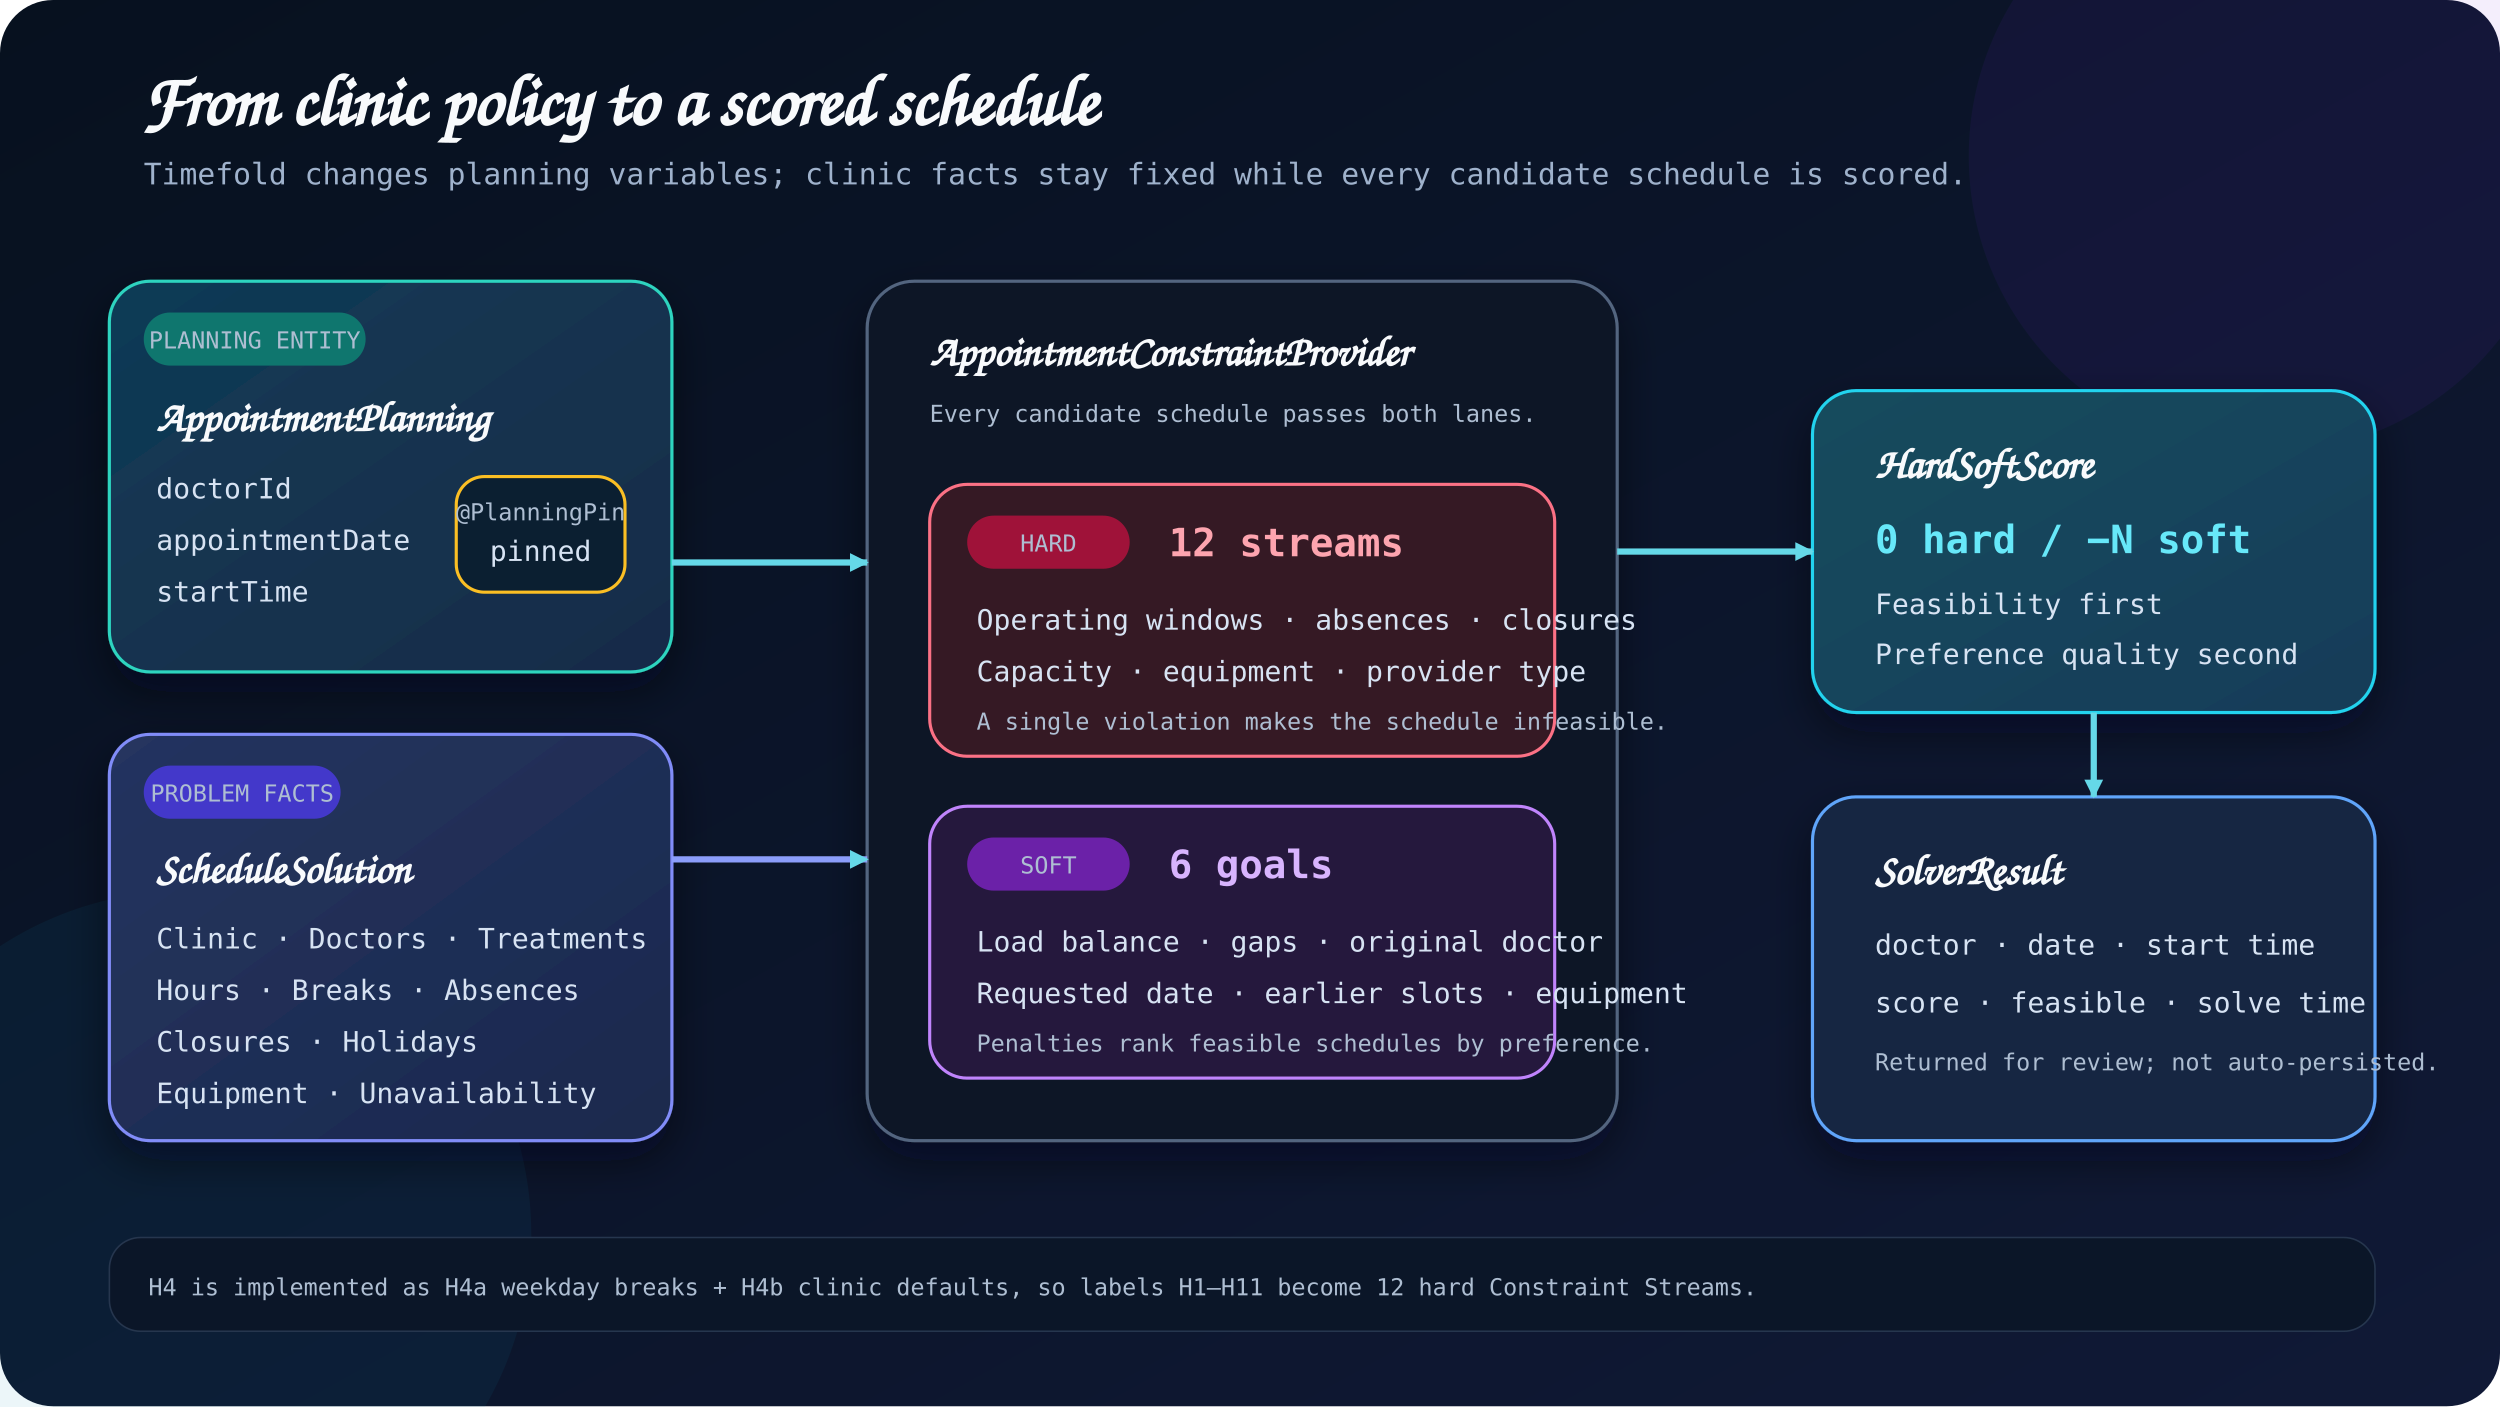
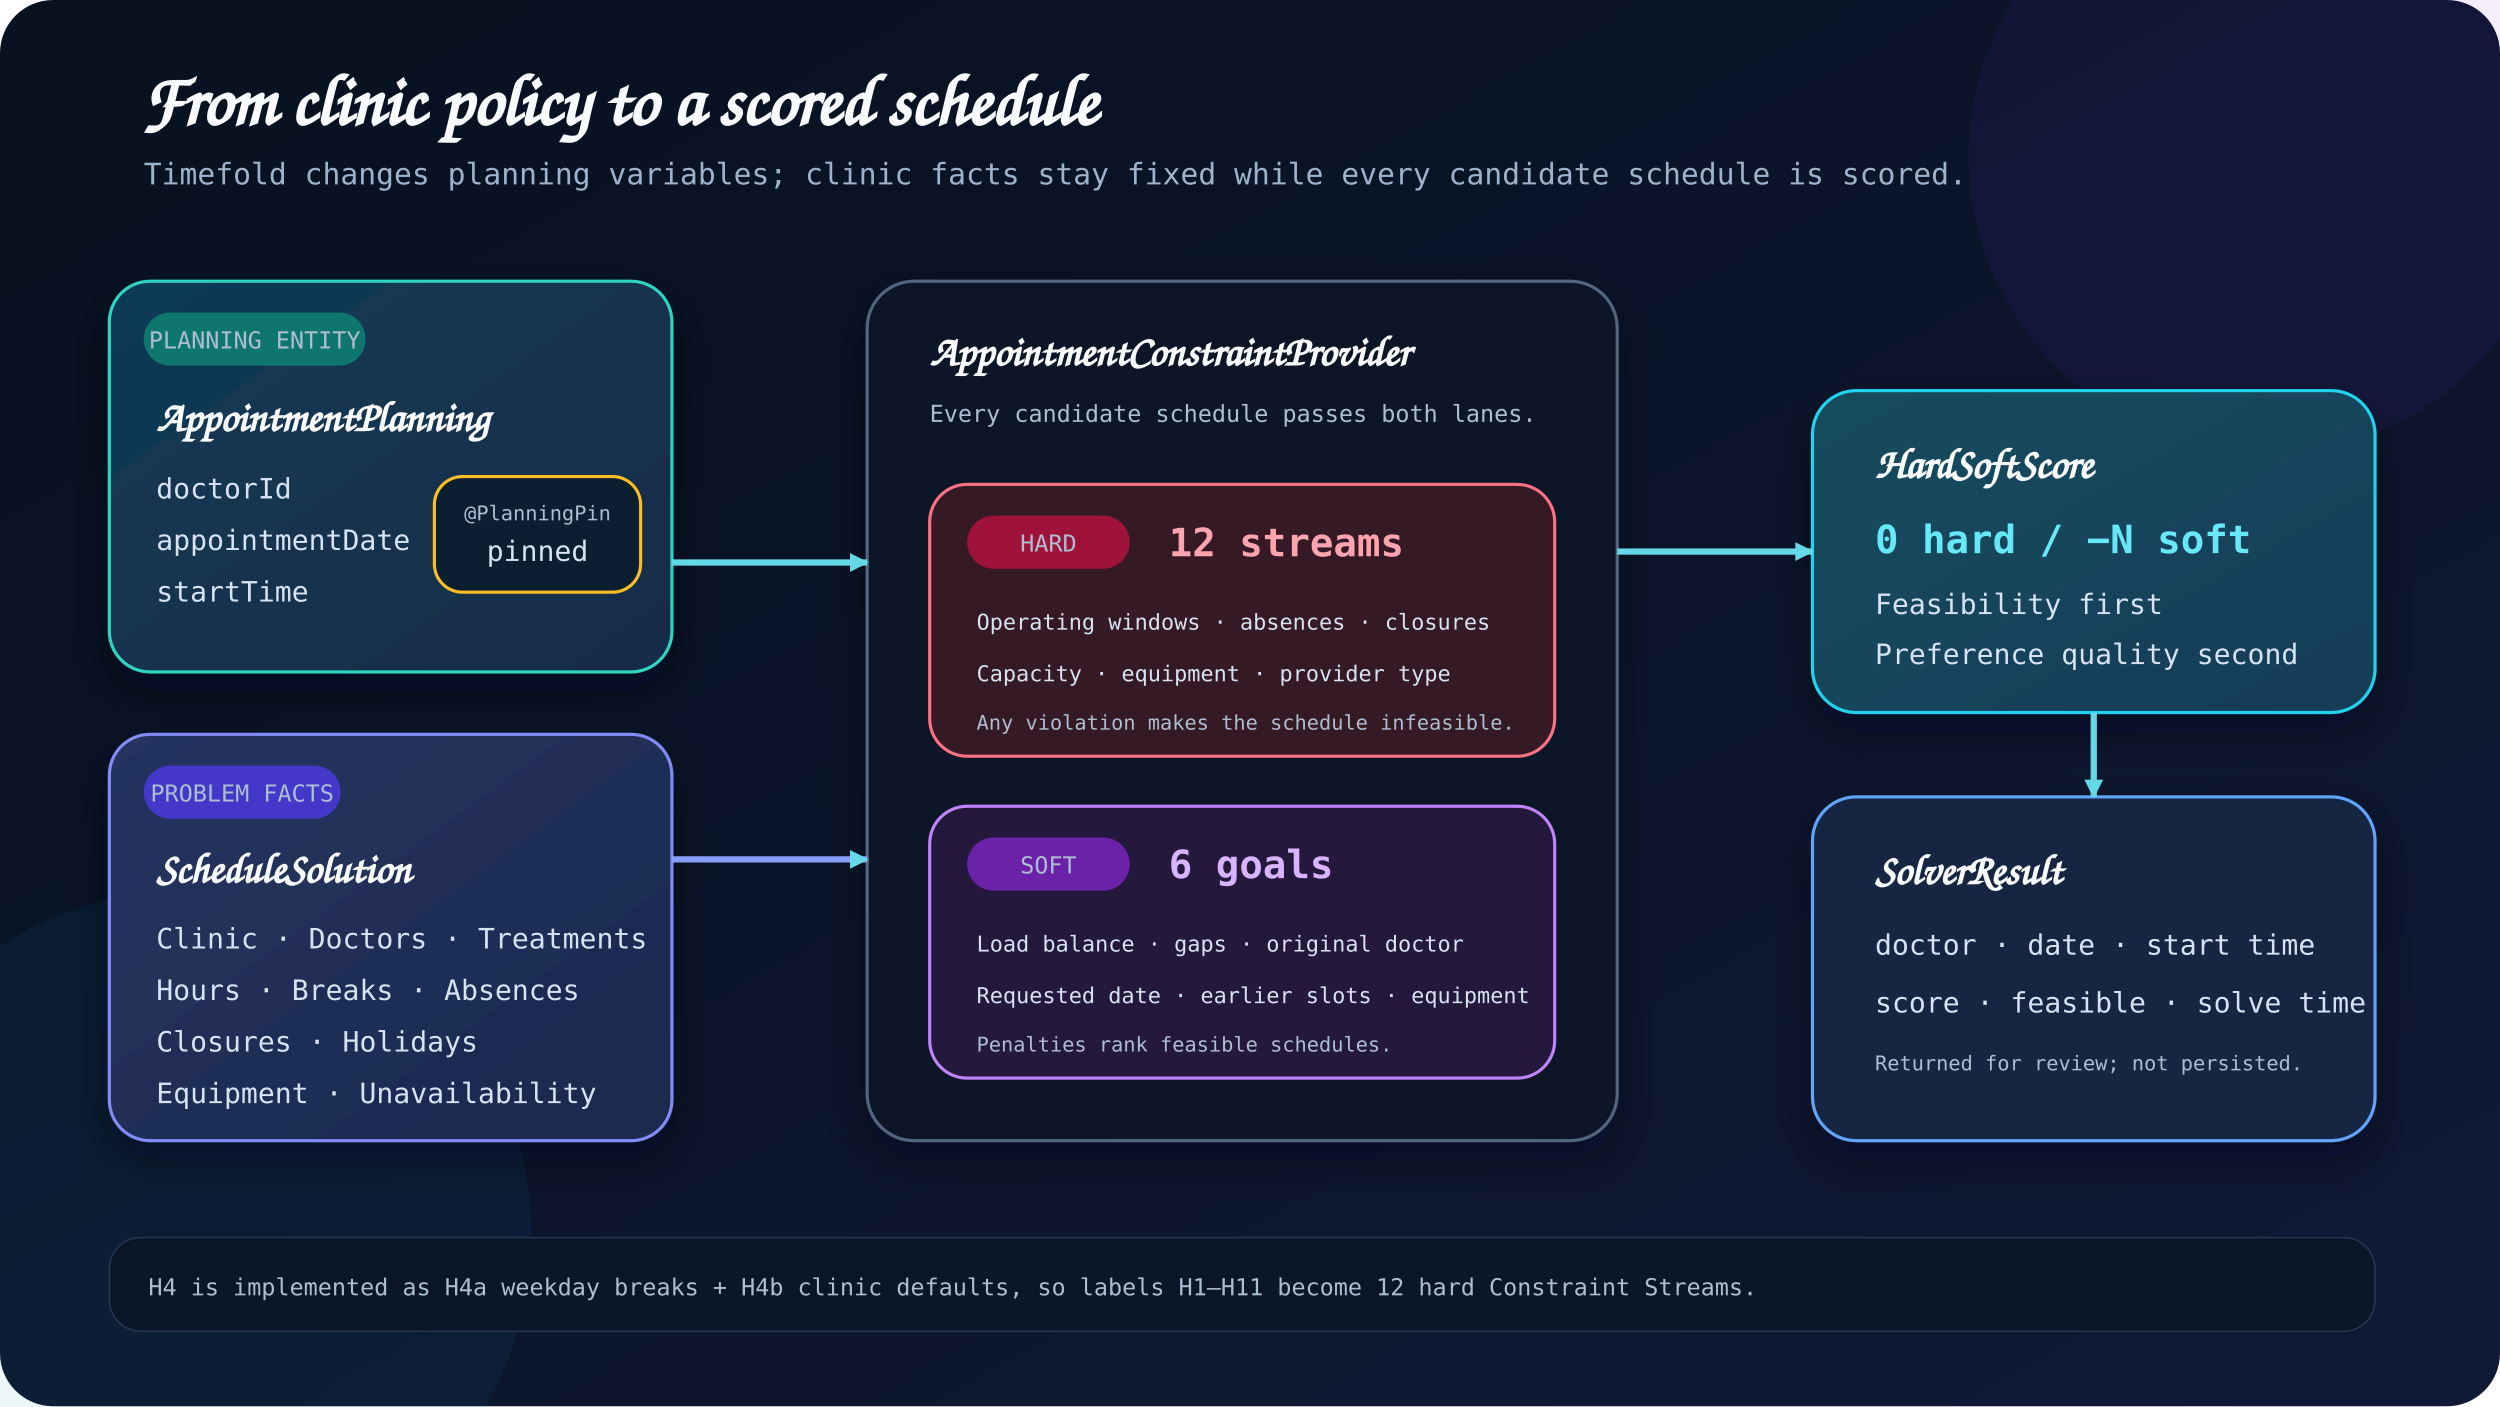
<svg xmlns="http://www.w3.org/2000/svg" width="1600" height="900" viewBox="0 0 1600 900" role="img" aria-labelledby="title desc">
  <defs>
    <linearGradient id="bg" x1="0" y1="0" x2="1" y2="1">
      <stop offset="0" stop-color="#07111f" />
      <stop offset="1" stop-color="#101936" />
    </linearGradient>
    <linearGradient id="entity" x1="0" y1="0" x2="1" y2="1">
      <stop offset="0" stop-color="#113b55" />
      <stop offset="1" stop-color="#132b49" />
    </linearGradient>
    <linearGradient id="facts" x1="0" y1="0" x2="1" y2="1">
      <stop offset="0" stop-color="#25345f" />
      <stop offset="1" stop-color="#1a294d" />
    </linearGradient>
    <linearGradient id="score" x1="0" y1="0" x2="1" y2="1">
      <stop offset="0" stop-color="#164c5d" />
      <stop offset="1" stop-color="#193c59" />
    </linearGradient>
    <filter id="shadow" x="-20%" y="-20%" width="140%" height="140%">
      <feDropShadow dx="0" dy="12" stdDeviation="14" flood-color="#020617" flood-opacity="0.48" />
    </filter>
    <marker id="arrow" markerWidth="14" markerHeight="14" refX="12" refY="7" orient="auto" markerUnits="userSpaceOnUse">
      <path d="M 1 1 L 13 7 L 1 13 Z" fill="#65d8e8" />
    </marker>
    <style>
      .title { font-family: "Architects Daughter", cursive; font-size: 46px; font-weight: 700; fill: #f8fafc; }
      .subtitle { font-family: "Comic Mono", monospace; font-size: 19px; fill: #9fb2cc; }
      .label { font-family: "Architects Daughter", cursive; font-size: 27px; font-weight: 700; fill: #f8fafc; }
      .body { font-family: "Comic Mono", monospace; font-size: 18px; fill: #d7e3f3; }
+       .body-compact { font-family: "Comic Mono", monospace; font-size: 14px; fill: #d7e3f3; }
      .small { font-family: "Comic Mono", monospace; font-size: 15px; fill: #aebed2; }
+       .micro { font-family: "Comic Mono", monospace; font-size: 13px; fill: #aebed2; }
      .metric { font-family: "Comic Mono", monospace; font-size: 25px; font-weight: 700; }
      .card { stroke-width: 2; filter: url(#shadow); }
    </style>
  </defs>
  <rect width="1600" height="900" rx="34" fill="url(#bg)" />
  <circle cx="1450" cy="100" r="190" fill="#6d28d9" opacity="0.08" />
  <circle cx="120" cy="790" r="220" fill="#0891b2" opacity="0.08" />
  <text x="90" y="80" class="title">From clinic policy to a scored schedule</text>
  <text x="92" y="118" class="subtitle">Timefold changes planning variables; clinic facts stay fixed while every candidate schedule is scored.</text>
  <rect x="70" y="180" width="360" height="250" rx="26" fill="url(#entity)" stroke="#2dd4bf" class="card" />
  <rect x="92" y="200" width="142" height="34" rx="17" fill="#0f766e" />
  <text x="163" y="223" text-anchor="middle" class="small" fill="#ecfeff">PLANNING ENTITY</text>
  <text x="100" y="276" class="label">AppointmentPlanning</text>
  <text x="100" y="319" class="body">doctorId</text>
  <text x="100" y="352" class="body">appointmentDate</text>
  <text x="100" y="385" class="body">startTime</text>
-   <rect x="292" y="305" width="108" height="74" rx="18" fill="#0b1f31" stroke="#fbbf24" stroke-width="2" />
-   <text x="346" y="333" text-anchor="middle" class="small" fill="#fde68a">@PlanningPin</text>
-   <text x="346" y="359" text-anchor="middle" class="body">pinned</text>
+   <rect x="278" y="305" width="132" height="74" rx="18" fill="#0b1f31" stroke="#fbbf24" stroke-width="2" />
+   <text x="344" y="333" text-anchor="middle" class="micro" fill="#fde68a">@PlanningPin</text>
+   <text x="344" y="359" text-anchor="middle" class="body">pinned</text>
  <rect x="70" y="470" width="360" height="260" rx="26" fill="url(#facts)" stroke="#818cf8" class="card" />
  <rect x="92" y="490" width="126" height="34" rx="17" fill="#4338ca" />
  <text x="155" y="513" text-anchor="middle" class="small" fill="#eef2ff">PROBLEM FACTS</text>
  <text x="100" y="565" class="label">ScheduleSolution</text>
  <text x="100" y="607" class="body">Clinic · Doctors · Treatments</text>
  <text x="100" y="640" class="body">Hours · Breaks · Absences</text>
  <text x="100" y="673" class="body">Closures · Holidays</text>
  <text x="100" y="706" class="body">Equipment · Unavailability</text>
  <rect x="555" y="180" width="480" height="550" rx="30" fill="#0b1428" stroke="#53657f" class="card" />
  <text x="595" y="234" class="label">AppointmentConstraintProvider</text>
  <text x="595" y="270" class="small">Every candidate schedule passes both lanes.</text>
  <rect x="595" y="310" width="400" height="174" rx="24" fill="#351924" stroke="#fb7185" stroke-width="2" />
  <rect x="619" y="330" width="104" height="34" rx="17" fill="#9f1239" />
  <text x="671" y="353" text-anchor="middle" class="small" fill="#fff1f2">HARD</text>
  <text x="748" y="356" class="metric" fill="#fda4af">12 streams</text>
-   <text x="625" y="403" class="body">Operating windows · absences · closures</text>
-   <text x="625" y="436" class="body">Capacity · equipment · provider type</text>
-   <text x="625" y="467" class="small" fill="#fecdd3">A single violation makes the schedule infeasible.</text>
+   <text x="625" y="403" class="body-compact">Operating windows · absences · closures</text>
+   <text x="625" y="436" class="body-compact">Capacity · equipment · provider type</text>
+   <text x="625" y="467" class="micro" fill="#fecdd3">Any violation makes the schedule infeasible.</text>
  <rect x="595" y="516" width="400" height="174" rx="24" fill="#25183d" stroke="#c084fc" stroke-width="2" />
  <rect x="619" y="536" width="104" height="34" rx="17" fill="#6b21a8" />
  <text x="671" y="559" text-anchor="middle" class="small" fill="#faf5ff">SOFT</text>
  <text x="748" y="562" class="metric" fill="#d8b4fe">6 goals</text>
-   <text x="625" y="609" class="body">Load balance · gaps · original doctor</text>
-   <text x="625" y="642" class="body">Requested date · earlier slots · equipment</text>
-   <text x="625" y="673" class="small" fill="#e9d5ff">Penalties rank feasible schedules by preference.</text>
+   <text x="625" y="609" class="body-compact">Load balance · gaps · original doctor</text>
+   <text x="625" y="642" class="body-compact">Requested date · earlier slots · equipment</text>
+   <text x="625" y="673" class="micro" fill="#e9d5ff">Penalties rank feasible schedules.</text>
  <rect x="1160" y="250" width="360" height="206" rx="28" fill="url(#score)" stroke="#22d3ee" class="card" />
  <text x="1200" y="306" class="label">HardSoftScore</text>
  <text x="1200" y="354" class="metric" fill="#67e8f9">0 hard / −N soft</text>
  <text x="1200" y="393" class="body">Feasibility first</text>
  <text x="1200" y="425" class="body">Preference quality second</text>
  <rect x="1160" y="510" width="360" height="220" rx="28" fill="#152743" stroke="#60a5fa" class="card" />
  <text x="1200" y="566" class="label">SolverResult</text>
  <text x="1200" y="611" class="body">doctor · date · start time</text>
  <text x="1200" y="648" class="body">score · feasible · solve time</text>
-   <text x="1200" y="685" class="small">Returned for review; not auto-persisted.</text>
+   <text x="1200" y="685" class="micro">Returned for review; not persisted.</text>
  <path d="M 430 360 H 555" fill="none" stroke="#65d8e8" stroke-width="4" marker-end="url(#arrow)" data-connector="entity-to-constraints" />
  <path d="M 430 550 H 555" fill="none" stroke="#8b9dfa" stroke-width="4" marker-end="url(#arrow)" data-connector="facts-to-constraints" />
  <path d="M 1035 353 H 1160" fill="none" stroke="#65d8e8" stroke-width="4" marker-end="url(#arrow)" data-connector="constraints-to-score" />
  <path d="M 1340 456 V 510" fill="none" stroke="#65d8e8" stroke-width="4" marker-end="url(#arrow)" data-connector="score-to-result" />
  <rect x="70" y="792" width="1450" height="60" rx="20" fill="#0b1628" stroke="#26364e" />
  <text x="95" y="829" class="small">H4 is implemented as H4a weekday breaks + H4b clinic defaults, so labels H1–H11 become 12 hard Constraint Streams.</text>
</svg>
